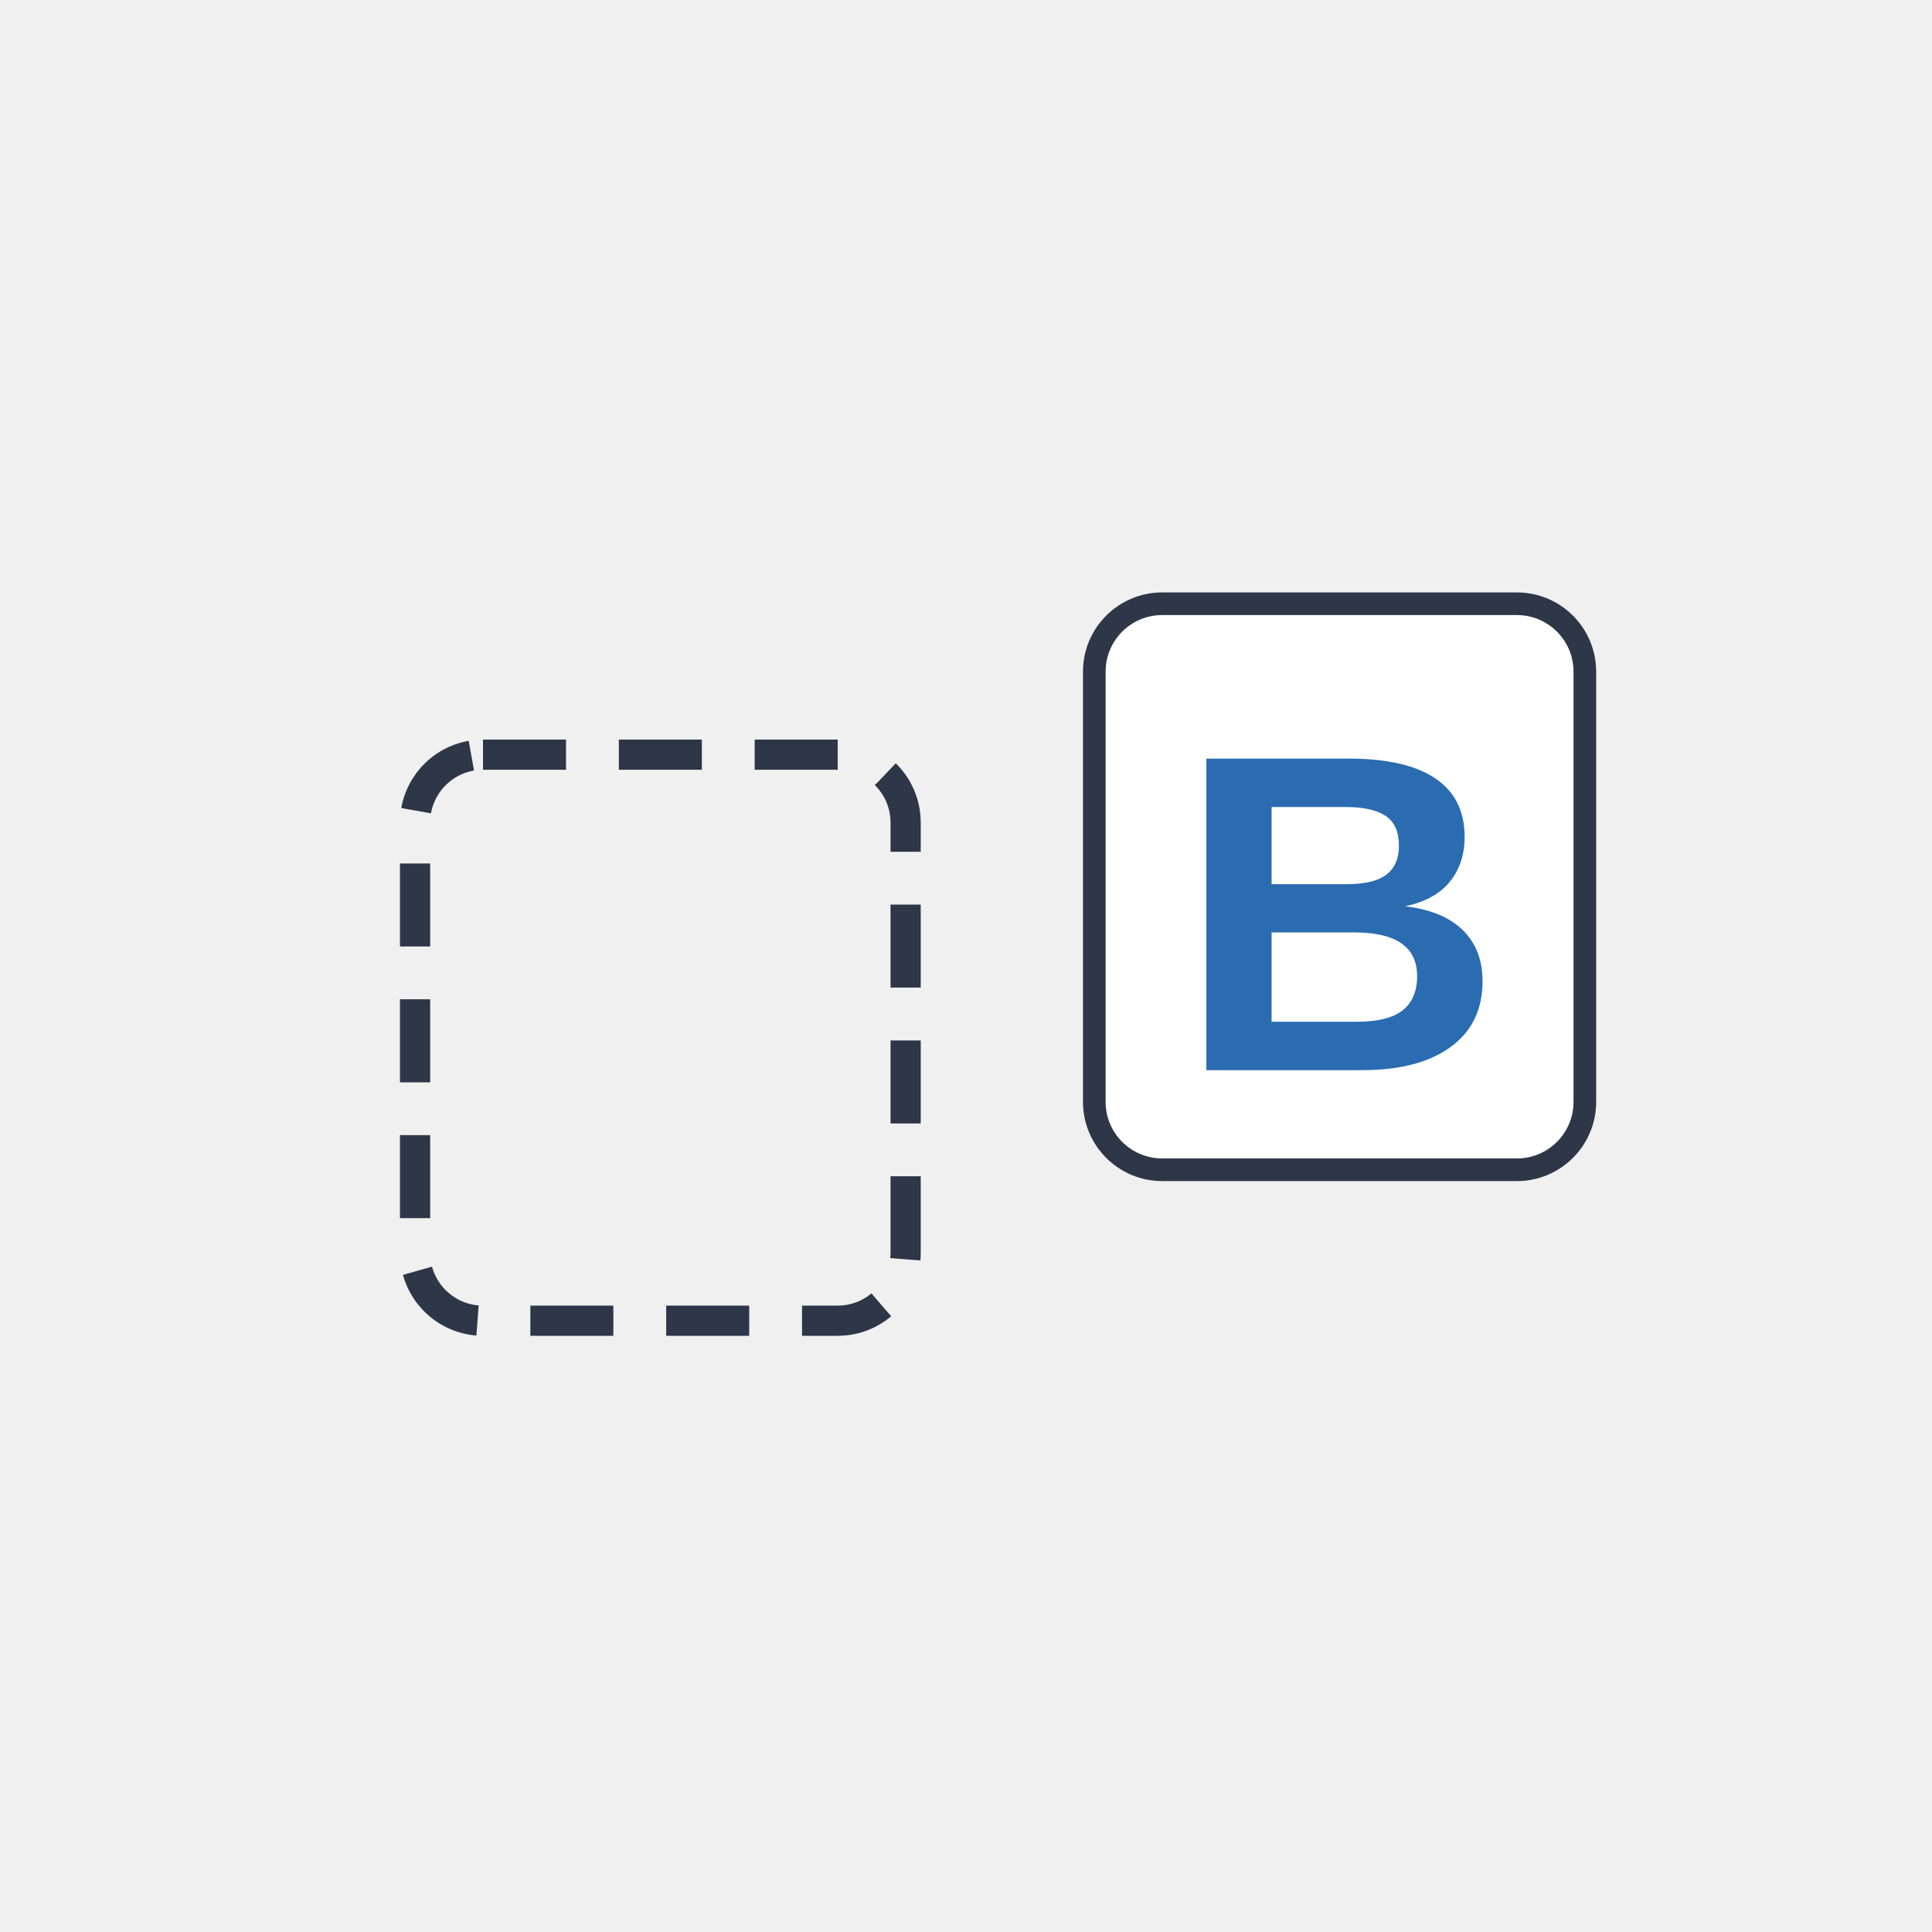
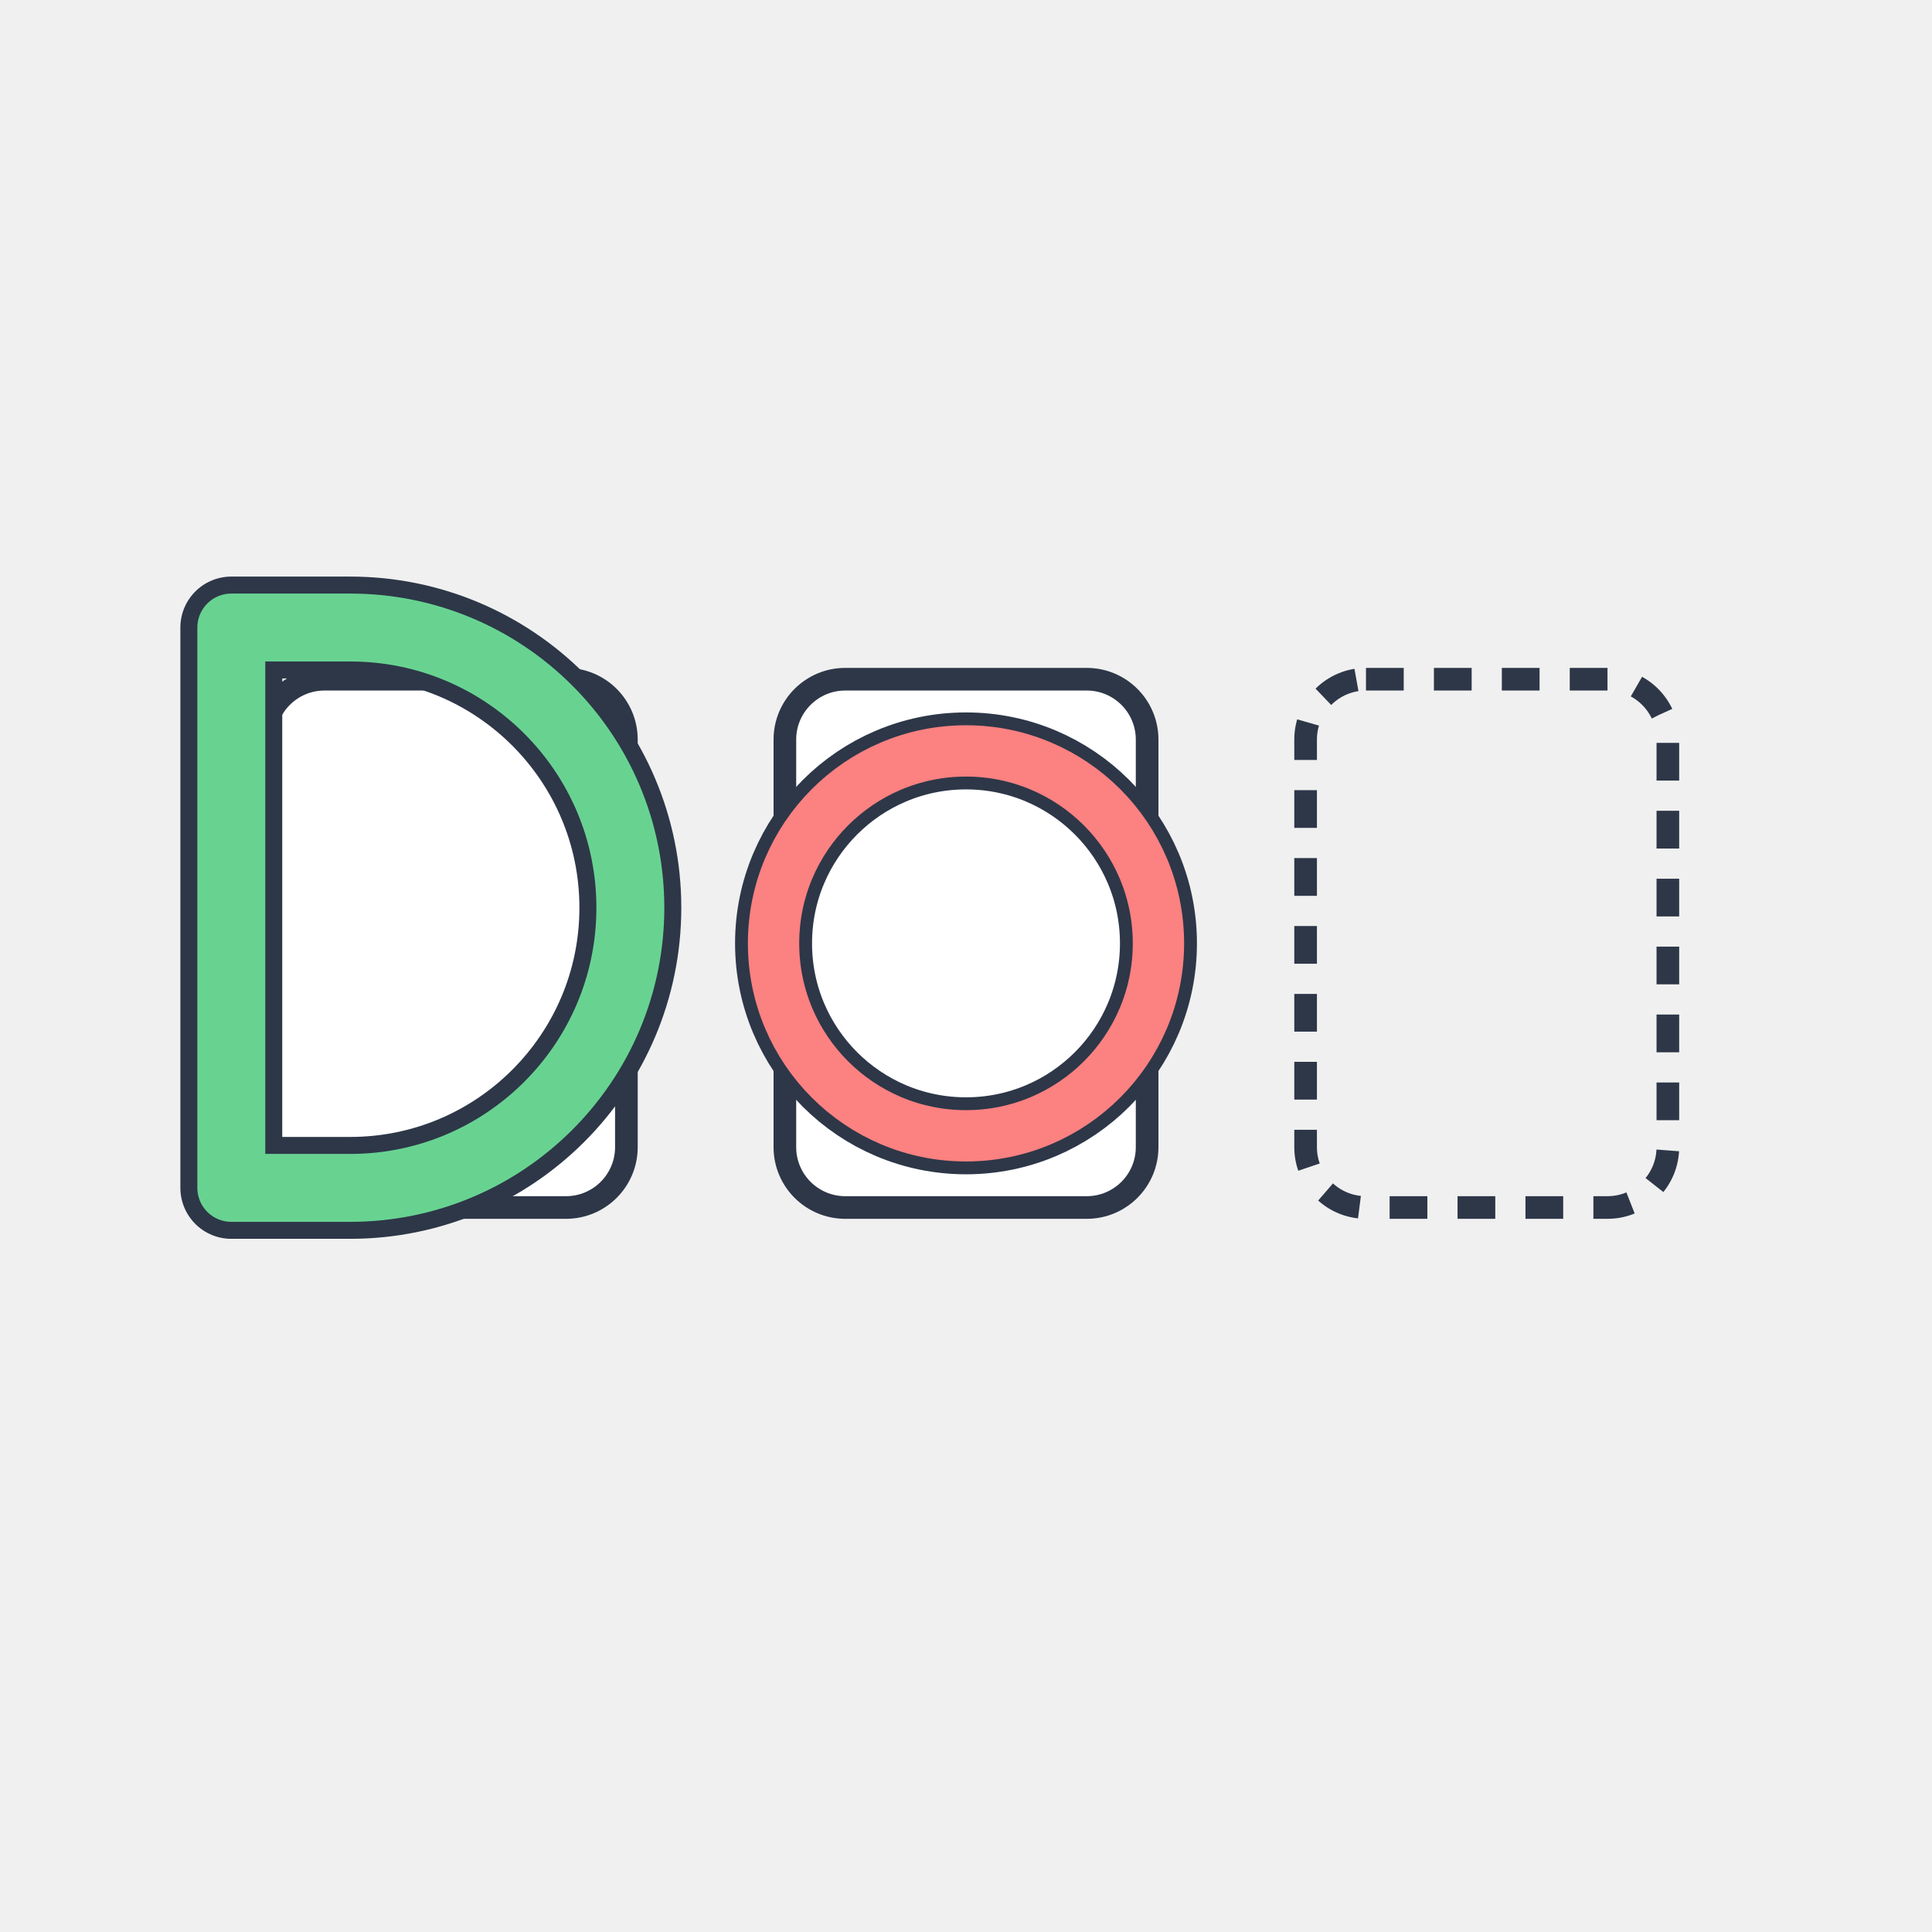
<svg xmlns="http://www.w3.org/2000/svg" viewBox="0 0 512 512">
-   <rect x="110" y="200" width="130" height="150" rx="18" fill="none" stroke="#2D3748" stroke-width="8" stroke-dasharray="22 14" />
-   <rect x="290" y="160" width="130" height="150" rx="18" fill="#FFFFFF" stroke="#2D3748" stroke-width="6" />
-   <text x="355" y="242" text-anchor="middle" dominant-baseline="central" font-family="Arial, Helvetica, sans-serif" font-weight="bold" font-size="120" fill="#2B6CB0" paint-order="stroke">B</text>
+   <rect x="70" y="180" width="96" height="140" rx="16" fill="#FFFFFF" stroke="#2D3748" stroke-width="6" />
+   <g transform="translate(100 250) scale(0.45) translate(-256 -256)" fill="none" stroke-linecap="round" stroke-linejoin="round">
+     <path d="M 170 400 L 170 70 L 240 70 A 165 165 0 0 1 240 400 Z" stroke="#2D3748" stroke-width="60" />
+     <path d="M 170 400 L 170 70 L 240 70 A 165 165 0 0 1 240 400 Z" stroke="#68D391" stroke-width="40" />
+   </g>
+   <rect x="208" y="180" width="96" height="140" rx="16" fill="#FFFFFF" stroke="#2D3748" stroke-width="6" />
+   <g transform="translate(256 250) scale(0.34) translate(-256 -256)" fill="none" stroke-linecap="round" stroke-linejoin="round">
+     <path d="M 256 106 A 150 150 0 1 0 256 406 A 150 150 0 1 0 256 106" stroke="#2D3748" stroke-width="60" />
+     <path d="M 256 106 A 150 150 0 1 0 256 406 A 150 150 0 1 0 256 106" stroke="#FC8181" stroke-width="40" />
+   </g>
+   <rect x="346" y="180" width="96" height="140" rx="16" fill="none" stroke="#2D3748" stroke-width="6" stroke-dasharray="10 8" />
</svg>
